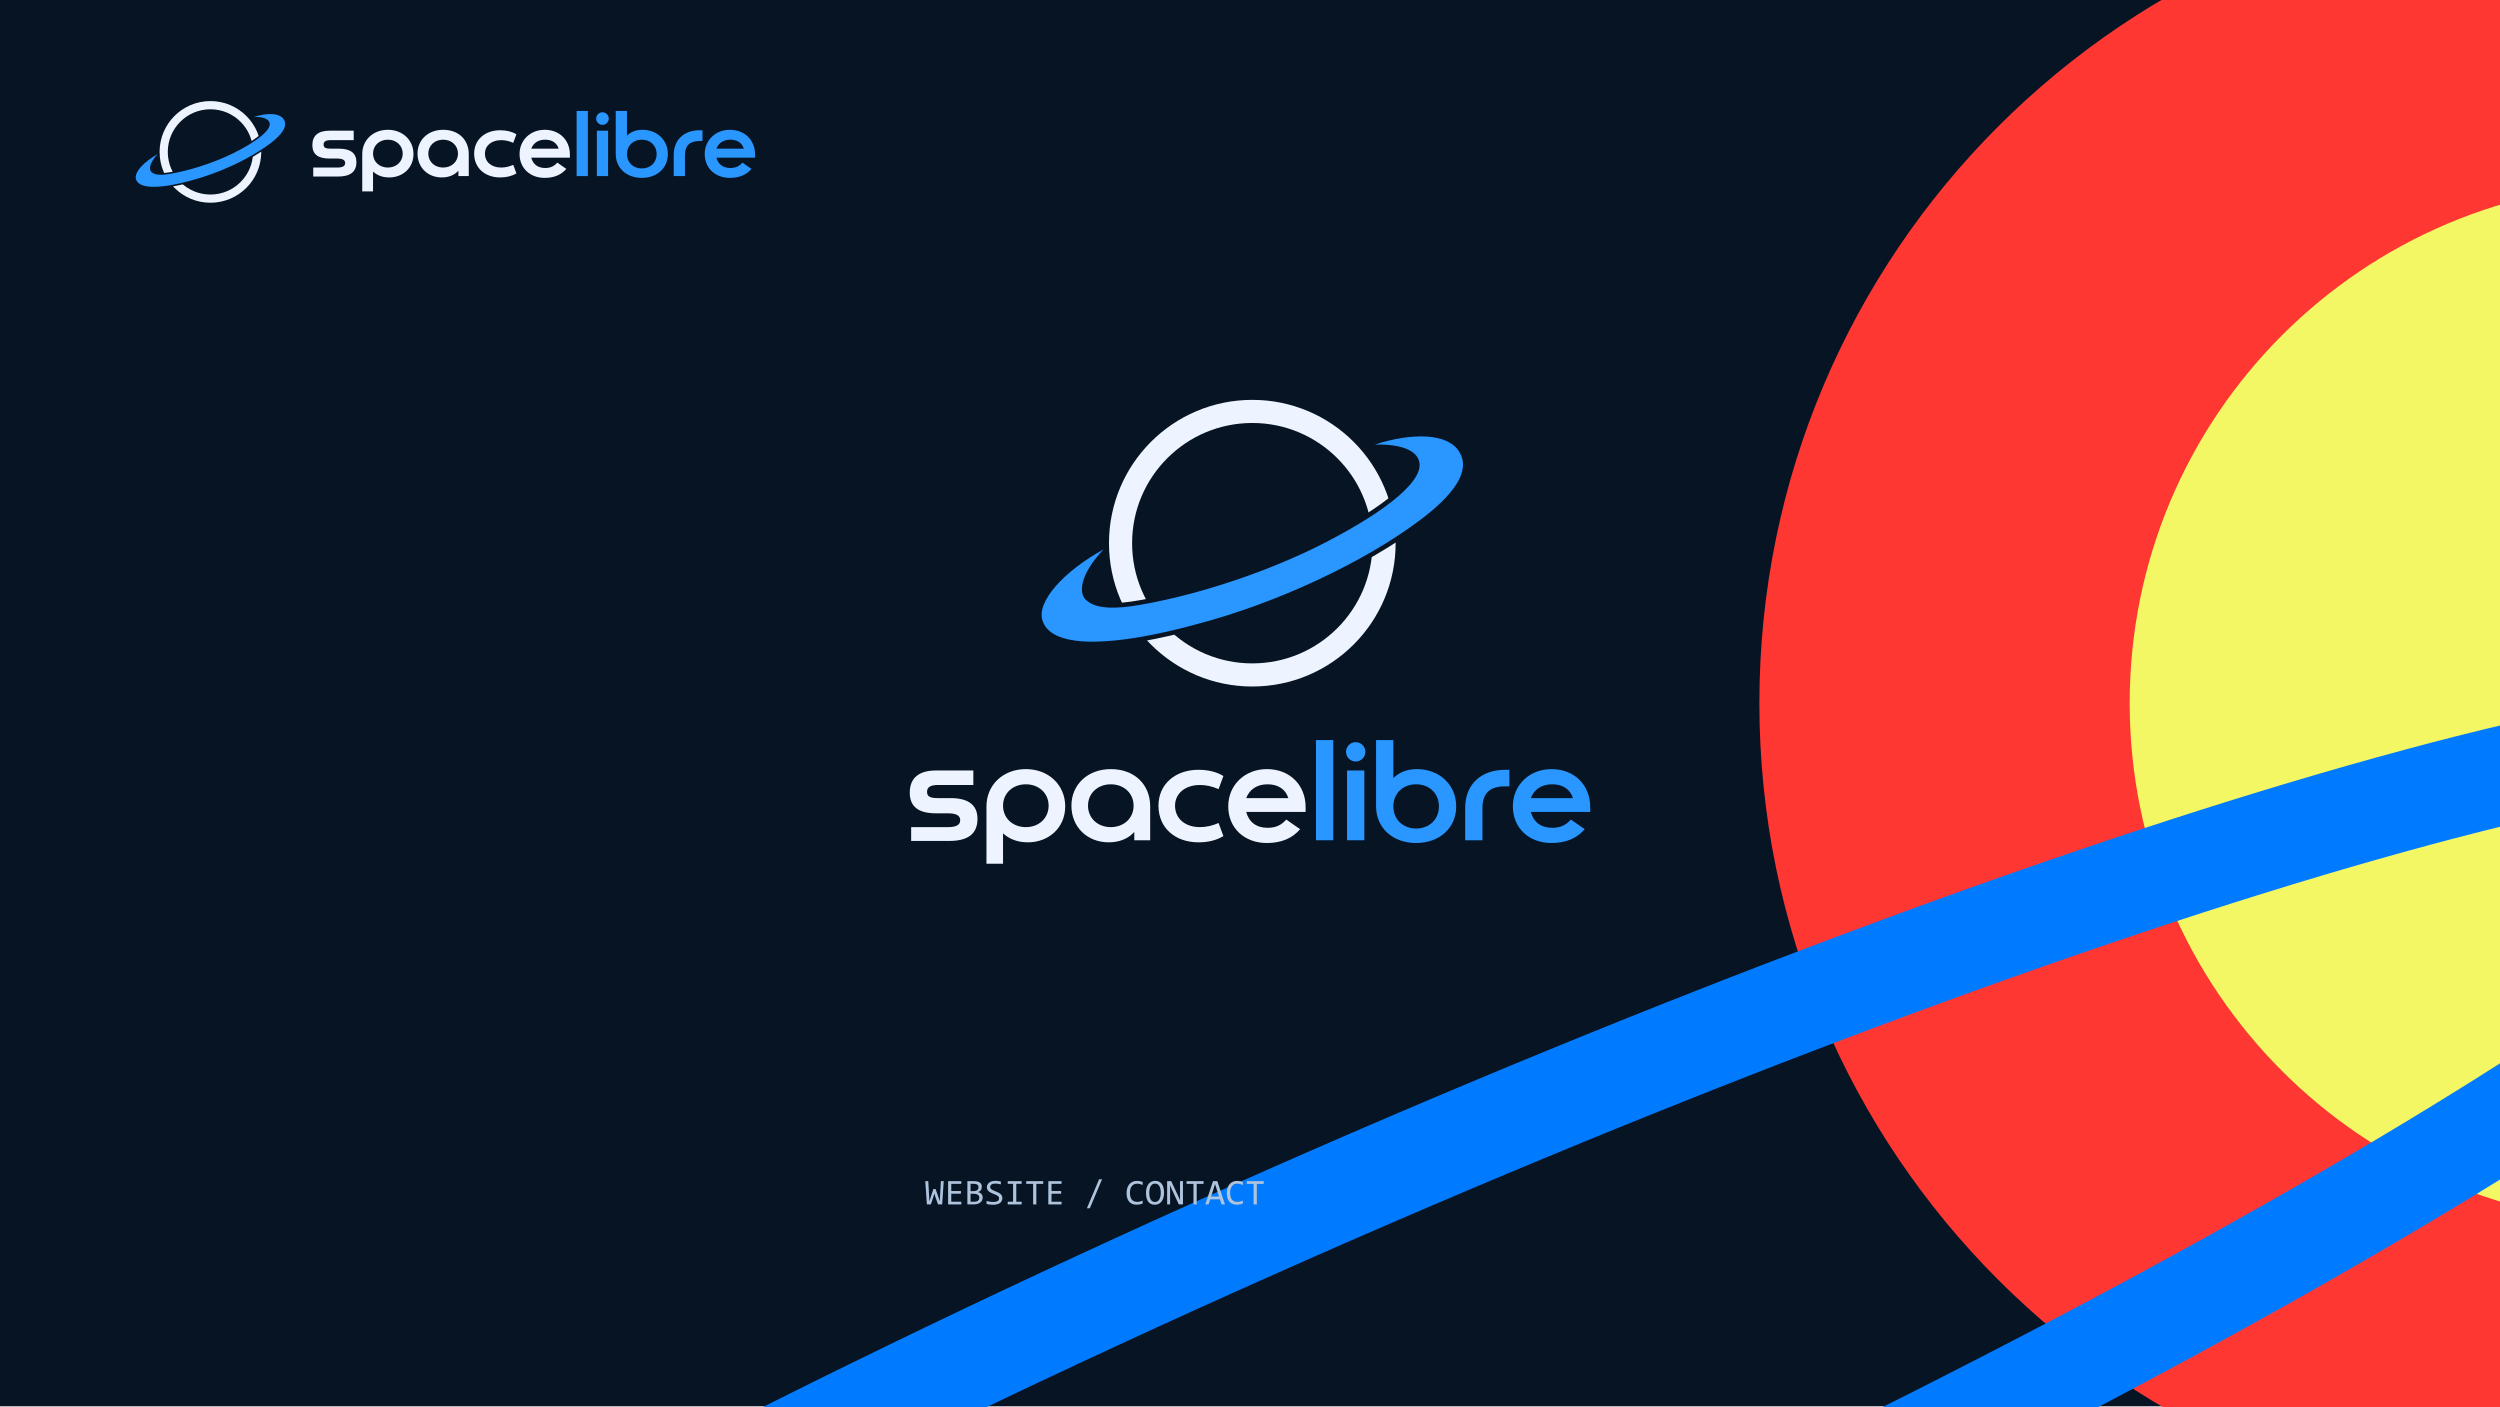
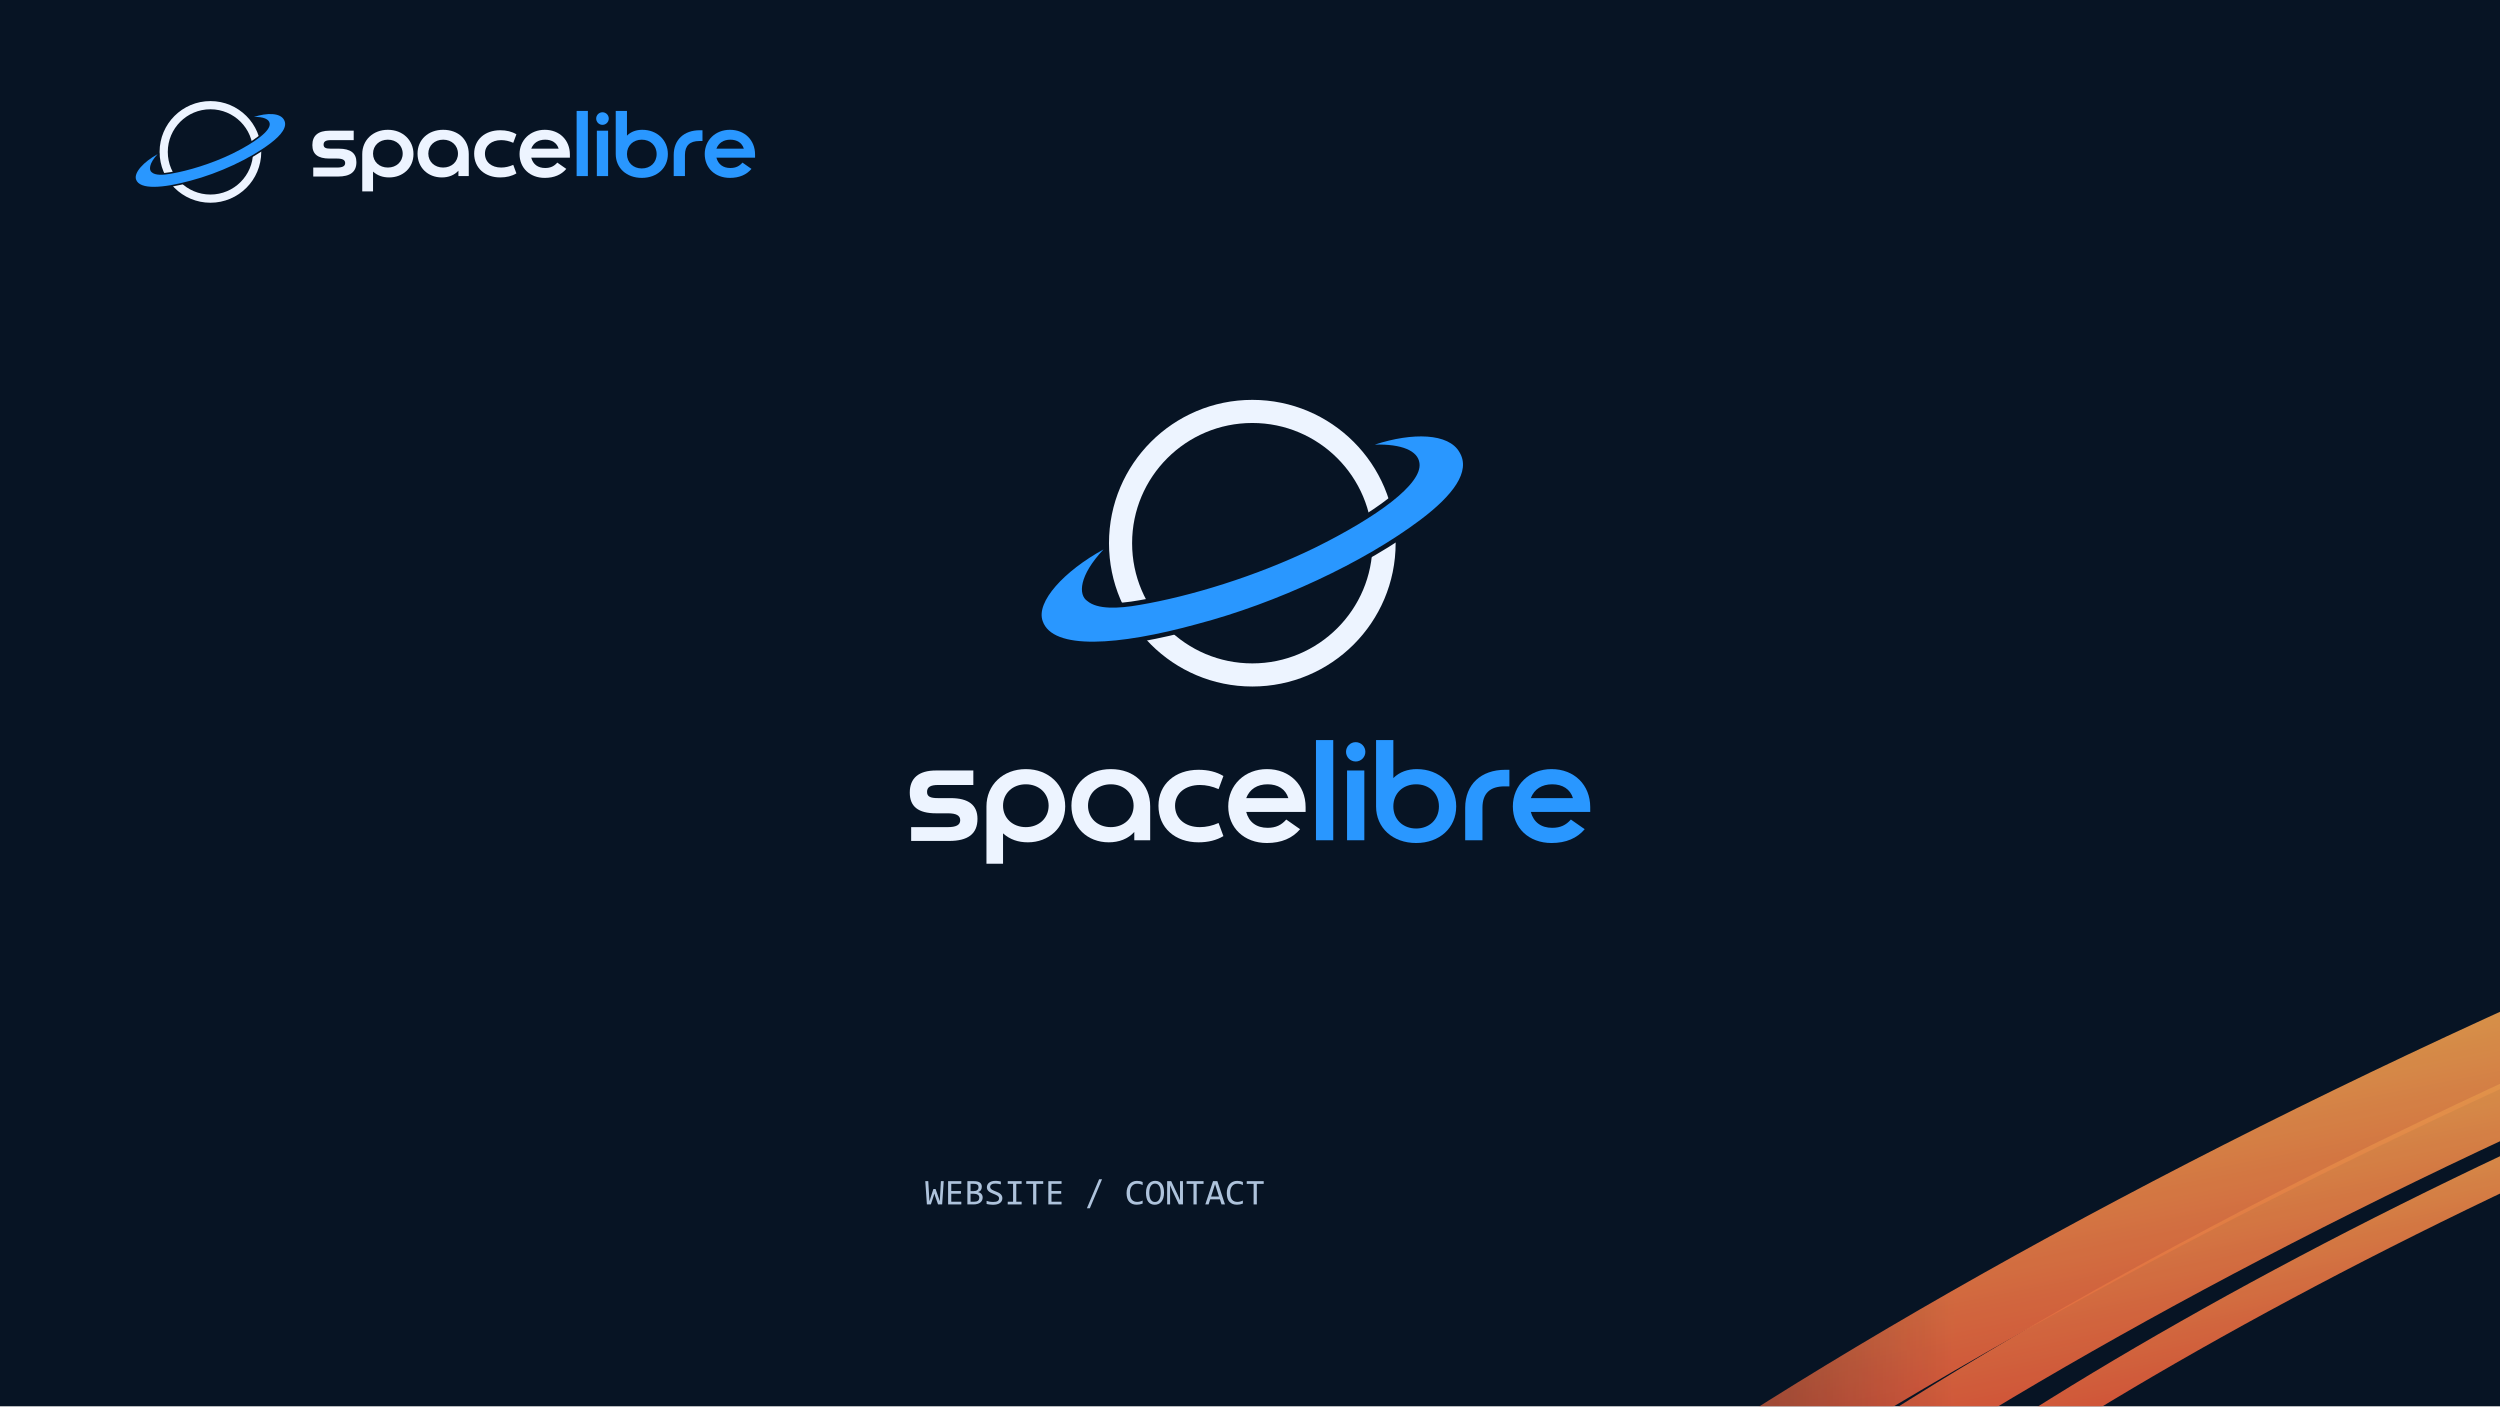
<svg xmlns="http://www.w3.org/2000/svg" width="1920" height="1080" viewBox="0 0 1920 1080" role="img">
  <rect x="0" y="0" width="1920" height="1080" rx="0" fill="#071424" />
-   <g id="application-color-system" data-application-colors="primary secondary accent">
-     <circle fill="#FF3733" data-color-role="secondary" cx="1977.6" cy="540.0" r="626.4" />
-     <circle fill="#F4F764" data-color-role="accent" cx="2035.2" cy="540.0" r="399.6" />
-     <ellipse cx="1036.8" cy="1112.4" rx="1286.4" ry="183.6" fill="none" stroke="#007BFF" data-stroke-role="primary" stroke-width="75.6" transform="rotate(-24 1036.8 1112.4)" opacity="1" />
+   <g id="application-color-system" mask="url(#flow-presentation-closing-1920x1080-mask)" data-composition="continuous-feathered" opacity=".90">
+     <ellipse cx="2092.8" cy="1036.8" rx="1267.2" ry="280.8" fill="none" stroke="url(#flow-presentation-closing-1920x1080)" stroke-width="54.0" transform="rotate(-24 2092.8 1036.8)" stroke-linecap="round" />
+     <ellipse cx="2092.8" cy="1036.8" rx="1084.8" ry="237.6" fill="none" stroke="url(#flow-presentation-closing-1920x1080)" stroke-width="39.96" transform="rotate(-24 2092.8 1036.8)" stroke-linecap="round" />
+     <ellipse cx="2092.8" cy="1036.8" rx="902.4" ry="194.4" fill="none" stroke="url(#flow-presentation-closing-1920x1080)" stroke-width="25.92" transform="rotate(-24 2092.8 1036.8)" stroke-linecap="round" />
  </g>
  <g transform="translate(85 60) scale(0.6296296)" opacity="1">
    <defs>
      <mask id="l91-occlusion" maskUnits="userSpaceOnUse" x="450" y="180" width="650" height="450" style="mask-type:luminance">
        <rect x="450" y="180" width="650" height="450" fill="white" />
        <path d="M581.927 413.073 C549.927 447.073 548.927 472.073 560.927 480.073 C573.927 491.073 600.927 490.073 628.927 485.073 C693.927 474.073 779.927 448.073 855.927 411.073 C936.927 371.073 995.927 328.073 991.927 301.073 C989.927 285.073 968.927 276.073 933.927 277.073 C982.927 261.073 1029.927 262.073 1043.927 287.073 C1058.927 312.073 1034.927 343.073 993.927 374.073 C919.927 430.073 805.927 483.073 702.927 510.073 C600.927 538.073 515.927 544.073 502.927 506.073 C493.927 481.073 530.927 441.073 581.927 413.073 Z" fill="black" stroke="black" stroke-width="12" stroke-linejoin="round" />
      </mask>
    </defs>
    <g transform="translate(28 28) scale(.333333) translate(-494 -219)">
      <circle cx="775" cy="405" r="171" fill="none" stroke="#edf4ff" stroke-width="30" mask="url(#l91-occlusion)" data-stroke-role="planet" />
      <path d="M581.927 413.073 C549.927 447.073 548.927 472.073 560.927 480.073 C573.927 491.073 600.927 490.073 628.927 485.073 C693.927 474.073 779.927 448.073 855.927 411.073 C936.927 371.073 995.927 328.073 991.927 301.073 C989.927 285.073 968.927 276.073 933.927 277.073 C982.927 261.073 1029.927 262.073 1043.927 287.073 C1058.927 312.073 1034.927 343.073 993.927 374.073 C919.927 430.073 805.927 483.073 702.927 510.073 C600.927 538.073 515.927 544.073 502.927 506.073 C493.927 481.073 530.927 441.073 581.927 413.073 Z" fill="#2997ff" />
    </g>
    <g transform="translate(246 40) scale(.548223) translate(-275 -643)">
      <path d="M367 687 L313 687 C288 687 275 698 275 719 C275 739 287 749 313 749 L330 749 C342 749 348 752 348 759 C348 766 342 769 330 769 L277 769 L277 789 L332 789 C359 789 373 779 373 757 C373 737 360 727 334 727 L316 727 C305 727 300 725 300 718 C300 711 305 708 316 708 L367 708 Z" fill="#edf4ff" />
      <path d="M386 822 L386 739 C386 708 410 685 443 685 C476 685 500 708 500 739 C500 770 476 791 446 791 C432 791 420 787 410 778 L410 822 Z M443 707 C424 707 410 720 410 738 C410 756 424 769 443 769 C462 769 476 756 476 738 C476 720 462 707 443 707 Z" fill="#edf4ff" fill-rule="evenodd" />
      <path d="M623 788 L600 788 L600 776 C591 786 578 791 563 791 C532 791 509 769 509 738 C509 707 533 685 566 685 C600 685 623 707 623 739 Z M566 707 C547 707 533 720 533 738 C533 756 547 769 566 769 C585 769 599 756 599 738 C599 720 585 707 566 707 Z" fill="#edf4ff" fill-rule="evenodd" />
      <path d="M729 695 L722 714 C713 710 704 708 695 708 C674 708 659 720 659 738 C659 757 674 769 695 769 C704 769 713 767 722 763 L729 782 C719 788 707 791 693 791 C659 791 635 770 635 738 C635 707 659 686 693 686 C707 686 719 689 729 695 Z" fill="#edf4ff" />
      <path d="M848 747 L762 747 C766 762 777 770 793 770 C805 770 813 766 820 758 L840 772 C829 785 813 792 792 792 C759 792 736 770 736 739 C736 708 760 685 792 685 C825 685 848 708 848 740 Z M762 727 L823 727 C819 714 808 707 793 707 C778 707 767 714 762 727 Z" fill="#edf4ff" fill-rule="evenodd" />
      <path d="M863 643 L888 643 L888 788 L863 788 Z M908 687 L933 687 L933 788 L908 788 Z" fill="#2997ff" />
      <path d="M934.5 660 C934.5 667.732 928.232 674 920.5 674 C912.768 674 906.5 667.732 906.5 660 C906.5 652.268 912.768 646 920.5 646 C928.232 646 934.5 652.268 934.5 660 Z" fill="#2997ff" />
      <path d="M950 643 L975 643 L975 698 C984 689 996 685 1009 685 C1042 685 1066 708 1066 739 C1066 770 1042 792 1008 792 C974 792 950 770 950 739 Z M1008 707 C989 707 975 720 975 739 C975 758 989 771 1008 771 C1027 771 1041 758 1041 739 C1041 720 1027 707 1008 707 Z" fill="#2997ff" fill-rule="evenodd" />
      <path d="M1079 788 L1079 741 C1079 707 1102 686 1137 686 L1143 686 L1143 710 L1136 710 C1115 710 1104 720 1104 741 L1104 788 Z" fill="#2997ff" />
      <path d="M1260 747 L1174 747 C1178 762 1189 770 1205 770 C1217 770 1225 766 1232 758 L1252 772 C1241 785 1225 792 1204 792 C1171 792 1148 770 1148 739 C1148 708 1172 685 1204 685 C1237 685 1260 708 1260 740 Z M1174 727 L1235 727 C1231 714 1220 707 1205 707 C1190 707 1179 714 1174 727 Z" fill="#2997ff" fill-rule="evenodd" />
    </g>
  </g>
  <g transform="translate(660 280) scale(0.9677419)" opacity="1">
    <defs>
      <mask id="l92-occlusion" maskUnits="userSpaceOnUse" x="450" y="180" width="650" height="450" style="mask-type:luminance">
        <rect x="450" y="180" width="650" height="450" fill="white" />
        <path d="M581.927 413.073 C549.927 447.073 548.927 472.073 560.927 480.073 C573.927 491.073 600.927 490.073 628.927 485.073 C693.927 474.073 779.927 448.073 855.927 411.073 C936.927 371.073 995.927 328.073 991.927 301.073 C989.927 285.073 968.927 276.073 933.927 277.073 C982.927 261.073 1029.927 262.073 1043.927 287.073 C1058.927 312.073 1034.927 343.073 993.927 374.073 C919.927 430.073 805.927 483.073 702.927 510.073 C600.927 538.073 515.927 544.073 502.927 506.073 C493.927 481.073 530.927 441.073 581.927 413.073 Z" fill="black" stroke="black" stroke-width="12" stroke-linejoin="round" />
      </mask>
    </defs>
    <g transform="translate(140 28) scale(.611511) translate(-494 -219)">
      <circle cx="775" cy="405" r="171" fill="none" stroke="#edf4ff" stroke-width="30" mask="url(#l92-occlusion)" data-stroke-role="planet" />
      <path d="M581.927 413.073 C549.927 447.073 548.927 472.073 560.927 480.073 C573.927 491.073 600.927 490.073 628.927 485.073 C693.927 474.073 779.927 448.073 855.927 411.073 C936.927 371.073 995.927 328.073 991.927 301.073 C989.927 285.073 968.927 276.073 933.927 277.073 C982.927 261.073 1029.927 262.073 1043.927 287.073 C1058.927 312.073 1034.927 343.073 993.927 374.073 C919.927 430.073 805.927 483.073 702.927 510.073 C600.927 538.073 515.927 544.073 502.927 506.073 C493.927 481.073 530.927 441.073 581.927 413.073 Z" fill="#2997ff" />
    </g>
    <g transform="translate(40 298) scale(.548223) translate(-275 -643)">
      <path d="M367 687 L313 687 C288 687 275 698 275 719 C275 739 287 749 313 749 L330 749 C342 749 348 752 348 759 C348 766 342 769 330 769 L277 769 L277 789 L332 789 C359 789 373 779 373 757 C373 737 360 727 334 727 L316 727 C305 727 300 725 300 718 C300 711 305 708 316 708 L367 708 Z" fill="#edf4ff" />
      <path d="M386 822 L386 739 C386 708 410 685 443 685 C476 685 500 708 500 739 C500 770 476 791 446 791 C432 791 420 787 410 778 L410 822 Z M443 707 C424 707 410 720 410 738 C410 756 424 769 443 769 C462 769 476 756 476 738 C476 720 462 707 443 707 Z" fill="#edf4ff" fill-rule="evenodd" />
      <path d="M623 788 L600 788 L600 776 C591 786 578 791 563 791 C532 791 509 769 509 738 C509 707 533 685 566 685 C600 685 623 707 623 739 Z M566 707 C547 707 533 720 533 738 C533 756 547 769 566 769 C585 769 599 756 599 738 C599 720 585 707 566 707 Z" fill="#edf4ff" fill-rule="evenodd" />
      <path d="M729 695 L722 714 C713 710 704 708 695 708 C674 708 659 720 659 738 C659 757 674 769 695 769 C704 769 713 767 722 763 L729 782 C719 788 707 791 693 791 C659 791 635 770 635 738 C635 707 659 686 693 686 C707 686 719 689 729 695 Z" fill="#edf4ff" />
      <path d="M848 747 L762 747 C766 762 777 770 793 770 C805 770 813 766 820 758 L840 772 C829 785 813 792 792 792 C759 792 736 770 736 739 C736 708 760 685 792 685 C825 685 848 708 848 740 Z M762 727 L823 727 C819 714 808 707 793 707 C778 707 767 714 762 727 Z" fill="#edf4ff" fill-rule="evenodd" />
      <path d="M863 643 L888 643 L888 788 L863 788 Z M908 687 L933 687 L933 788 L908 788 Z" fill="#2997ff" />
      <path d="M934.5 660 C934.5 667.732 928.232 674 920.5 674 C912.768 674 906.5 667.732 906.5 660 C906.5 652.268 912.768 646 920.5 646 C928.232 646 934.5 652.268 934.5 660 Z" fill="#2997ff" />
      <path d="M950 643 L975 643 L975 698 C984 689 996 685 1009 685 C1042 685 1066 708 1066 739 C1066 770 1042 792 1008 792 C974 792 950 770 950 739 Z M1008 707 C989 707 975 720 975 739 C975 758 989 771 1008 771 C1027 771 1041 758 1041 739 C1041 720 1027 707 1008 707 Z" fill="#2997ff" fill-rule="evenodd" />
      <path d="M1079 788 L1079 741 C1079 707 1102 686 1137 686 L1143 686 L1143 710 L1136 710 C1115 710 1104 720 1104 741 L1104 788 Z" fill="#2997ff" />
      <path d="M1260 747 L1174 747 C1178 762 1189 770 1205 770 C1217 770 1225 766 1232 758 L1252 772 C1241 785 1225 792 1204 792 C1171 792 1148 770 1148 739 C1148 708 1172 685 1204 685 C1237 685 1260 708 1260 740 Z M1174 727 L1235 727 C1231 714 1220 707 1205 707 C1190 707 1179 714 1174 727 Z" fill="#2997ff" fill-rule="evenodd" />
    </g>
  </g>
  <g aria-label="WEBSITE / CONTACT" fill="#AEC3DC" transform="translate(710 925) scale(0.01367188 -0.01367188)">
    <path d="M1081 1307 993 0H762L600 465L555 614L508 453L358 0H135L45 1307H213L264 418L279 174L342 381L500 866H623L805 346L866 174L870 354L922 1307Z" transform="translate(0.000 0)" />
    <path d="M944 0H201V1307H944V1157H379V752H922V602H379V152H944Z" transform="translate(1126.000 0)" />
    <path d="M1016 391Q1016 297 979.5 224.5Q943 152 875.5 102.0Q808 52 712.5 26.0Q617 0 500 0H158V1307H532Q969 1307 969 989Q969 883 918.5 807.0Q868 731 754 694Q807 684 854.5 660.0Q902 636 938.0 598.0Q974 560 995.0 508.0Q1016 456 1016 391ZM784 965Q784 1005 772.0 1040.5Q760 1076 730.0 1101.5Q700 1127 649.0 1142.0Q598 1157 520 1157H336V748H514Q575 748 624.5 761.0Q674 774 709.5 801.0Q745 828 764.5 868.5Q784 909 784 965ZM827 385Q827 435 806.0 475.0Q785 515 745.0 542.5Q705 570 647.5 585.0Q590 600 518 600H336V150H524Q677 150 752.0 207.0Q827 264 827 385Z" transform="translate(2252.000 0)" />
    <path d="M997 354Q997 261 959.0 191.0Q921 121 853.0 74.5Q785 28 689.5 5.0Q594 -18 479 -18Q427 -18 375.5 -14.0Q324 -10 276.5 -4.0Q229 2 187.0 10.0Q145 18 111 27V199Q186 171 279.5 155.0Q373 139 492 139Q578 139 638.5 152.5Q699 166 737.5 192.5Q776 219 793.5 257.0Q811 295 811 344Q811 397 781.5 434.5Q752 472 704.0 501.5Q656 531 594.5 555.5Q533 580 469.0 606.0Q405 632 343.5 662.5Q282 693 234.0 734.5Q186 776 156.5 832.0Q127 888 127 965Q127 1032 155.0 1097.0Q183 1162 242.0 1212.5Q301 1263 393.5 1294.0Q486 1325 614 1325Q647 1325 685.5 1322.0Q724 1319 763.5 1313.5Q803 1308 841.5 1301.0Q880 1294 913 1286V1126Q836 1148 759.0 1159.5Q682 1171 610 1171Q457 1171 385.0 1120.0Q313 1069 313 983Q313 930 342.5 892.0Q372 854 420.0 824.0Q468 794 529.5 769.5Q591 745 655.0 719.0Q719 693 780.5 662.0Q842 631 890.0 588.5Q938 546 967.5 489.0Q997 432 997 354Z" transform="translate(3378.000 0)" />
    <path d="M473 1157H172V1307H954V1157H653V152H954V0H172V152H473Z" transform="translate(4504.000 0)" />
    <path d="M1040 1155H653V0H473V1155H86V1307H1040Z" transform="translate(5630.000 0)" />
    <path d="M944 0H201V1307H944V1157H379V752H922V602H379V152H944Z" transform="translate(6756.000 0)" />
    <path d="M967 1413 281 -215H115L801 1413Z" transform="translate(9008.000 0)" />
    <path d="M995 49Q838 -16 666 -16Q389 -16 240.5 149.5Q92 315 92 639Q92 796 133.0 923.0Q174 1050 250.0 1138.5Q326 1227 434.0 1275.0Q542 1323 676 1323Q767 1323 845.0 1307.5Q923 1292 995 1260V1085Q924 1124 848.0 1144.5Q772 1165 682 1165Q590 1165 515.5 1130.5Q441 1096 389.0 1030.5Q337 965 309.0 870.5Q281 776 281 655Q281 401 384.0 272.0Q487 143 686 143Q770 143 847.0 162.5Q924 182 995 217Z" transform="translate(11260.000 0)" />
    <path d="M1071 662Q1071 486 1029.5 358.0Q988 230 917.5 146.5Q847 63 752.5 22.5Q658 -18 553 -18Q427 -18 333.5 27.5Q240 73 178.5 159.0Q117 245 87.0 368.5Q57 492 57 647Q57 821 98.0 949.0Q139 1077 209.5 1160.5Q280 1244 374.0 1284.5Q468 1325 573 1325Q699 1325 792.5 1279.0Q886 1233 948.0 1147.5Q1010 1062 1040.5 939.0Q1071 816 1071 662ZM886 649Q886 764 868.5 859.5Q851 955 812.0 1024.0Q773 1093 711.5 1131.0Q650 1169 563 1169Q479 1169 418.5 1128.5Q358 1088 319.0 1018.5Q280 949 261.0 855.5Q242 762 242 657Q242 541 260.0 445.5Q278 350 316.5 281.5Q355 213 416.0 175.0Q477 137 563 137Q647 137 708.0 177.5Q769 218 808.5 287.5Q848 357 867.0 450.0Q886 543 886 649Z" transform="translate(12386.000 0)" />
    <path d="M1008 0H776L395 815L285 1077V418V0H119V1307H348L711 535L842 236V936V1307H1008Z" transform="translate(13512.000 0)" />
    <path d="M1040 1155H653V0H473V1155H86V1307H1040Z" transform="translate(14638.000 0)" />
    <path d="M1116 0H922L831 285H287L195 0H10L444 1307H688ZM780 444 559 1143 338 444Z" transform="translate(15764.000 0)" />
    <path d="M995 49Q838 -16 666 -16Q389 -16 240.5 149.5Q92 315 92 639Q92 796 133.0 923.0Q174 1050 250.0 1138.5Q326 1227 434.0 1275.0Q542 1323 676 1323Q767 1323 845.0 1307.5Q923 1292 995 1260V1085Q924 1124 848.0 1144.5Q772 1165 682 1165Q590 1165 515.5 1130.5Q441 1096 389.0 1030.5Q337 965 309.0 870.5Q281 776 281 655Q281 401 384.0 272.0Q487 143 686 143Q770 143 847.0 162.5Q924 182 995 217Z" transform="translate(16890.000 0)" />
    <path d="M1040 1155H653V0H473V1155H86V1307H1040Z" transform="translate(18016.000 0)" />
  </g>
+   <defs>
+     <linearGradient id="flow-presentation-closing-1920x1080" x1="0" y1="1" x2="1" y2="0">
+       <stop offset="0%" stop-color="#007BFF" stop-opacity=".20" data-stop-role="primary" />
+       <stop offset="45%" stop-color="#FF3733" stop-opacity=".88" data-stop-role="secondary" />
+       <stop offset="100%" stop-color="#F4F764" stop-opacity="1" data-stop-role="accent" />
+     </linearGradient>
+     <linearGradient id="flow-presentation-closing-1920x1080-fade" x1="0" y1="0" x2="1" y2="0">
+       <stop offset="0%" stop-color="black" />
+       <stop offset="48%" stop-color="black" />
+       <stop offset="78%" stop-color="white" />
+       <stop offset="100%" stop-color="white" />
+     </linearGradient>
+     <mask id="flow-presentation-closing-1920x1080-mask" maskUnits="userSpaceOnUse" x="0" y="0" width="1920.0" height="1080.0" style="mask-type:luminance">
+       <rect width="1920.0" height="1080.0" fill="url(#flow-presentation-closing-1920x1080-fade)" />
+     </mask>
+   </defs>
</svg>
